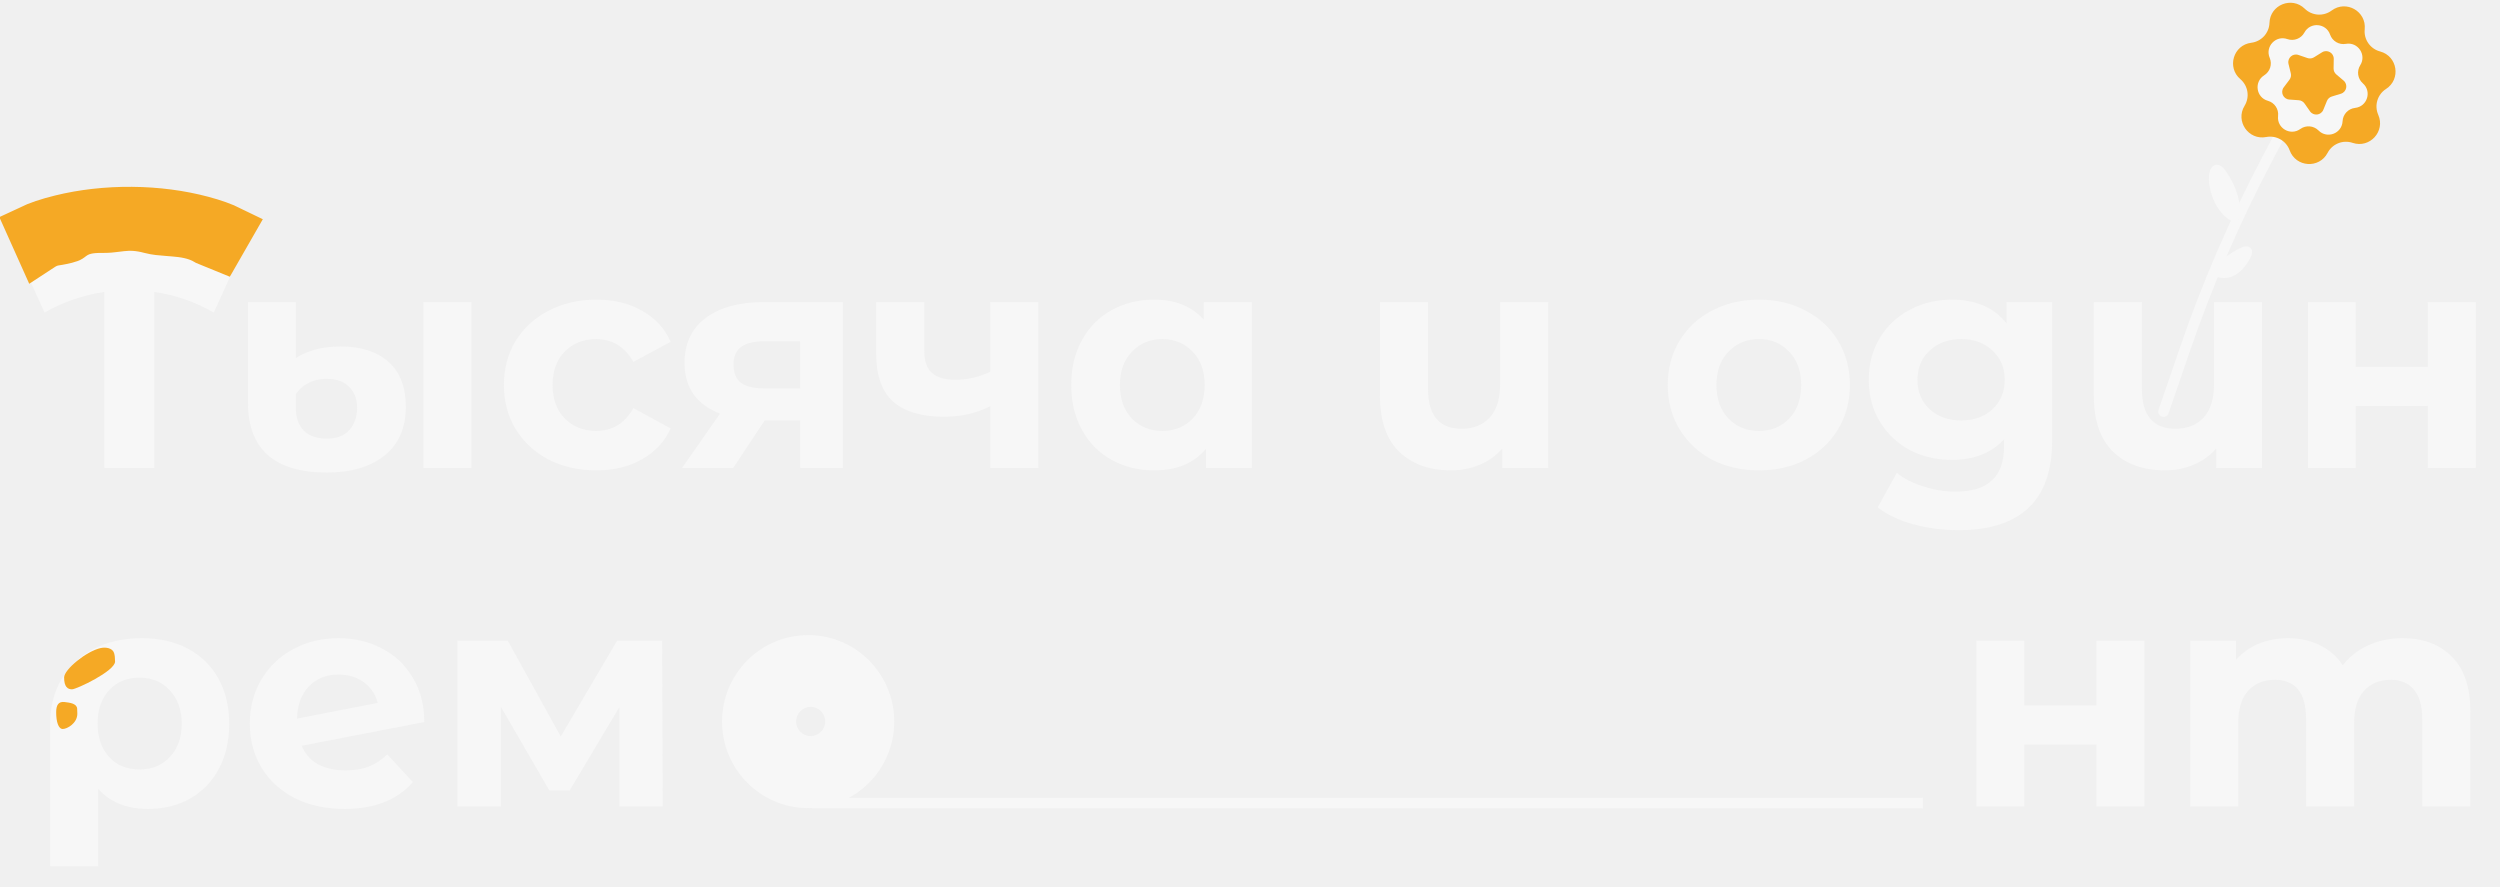
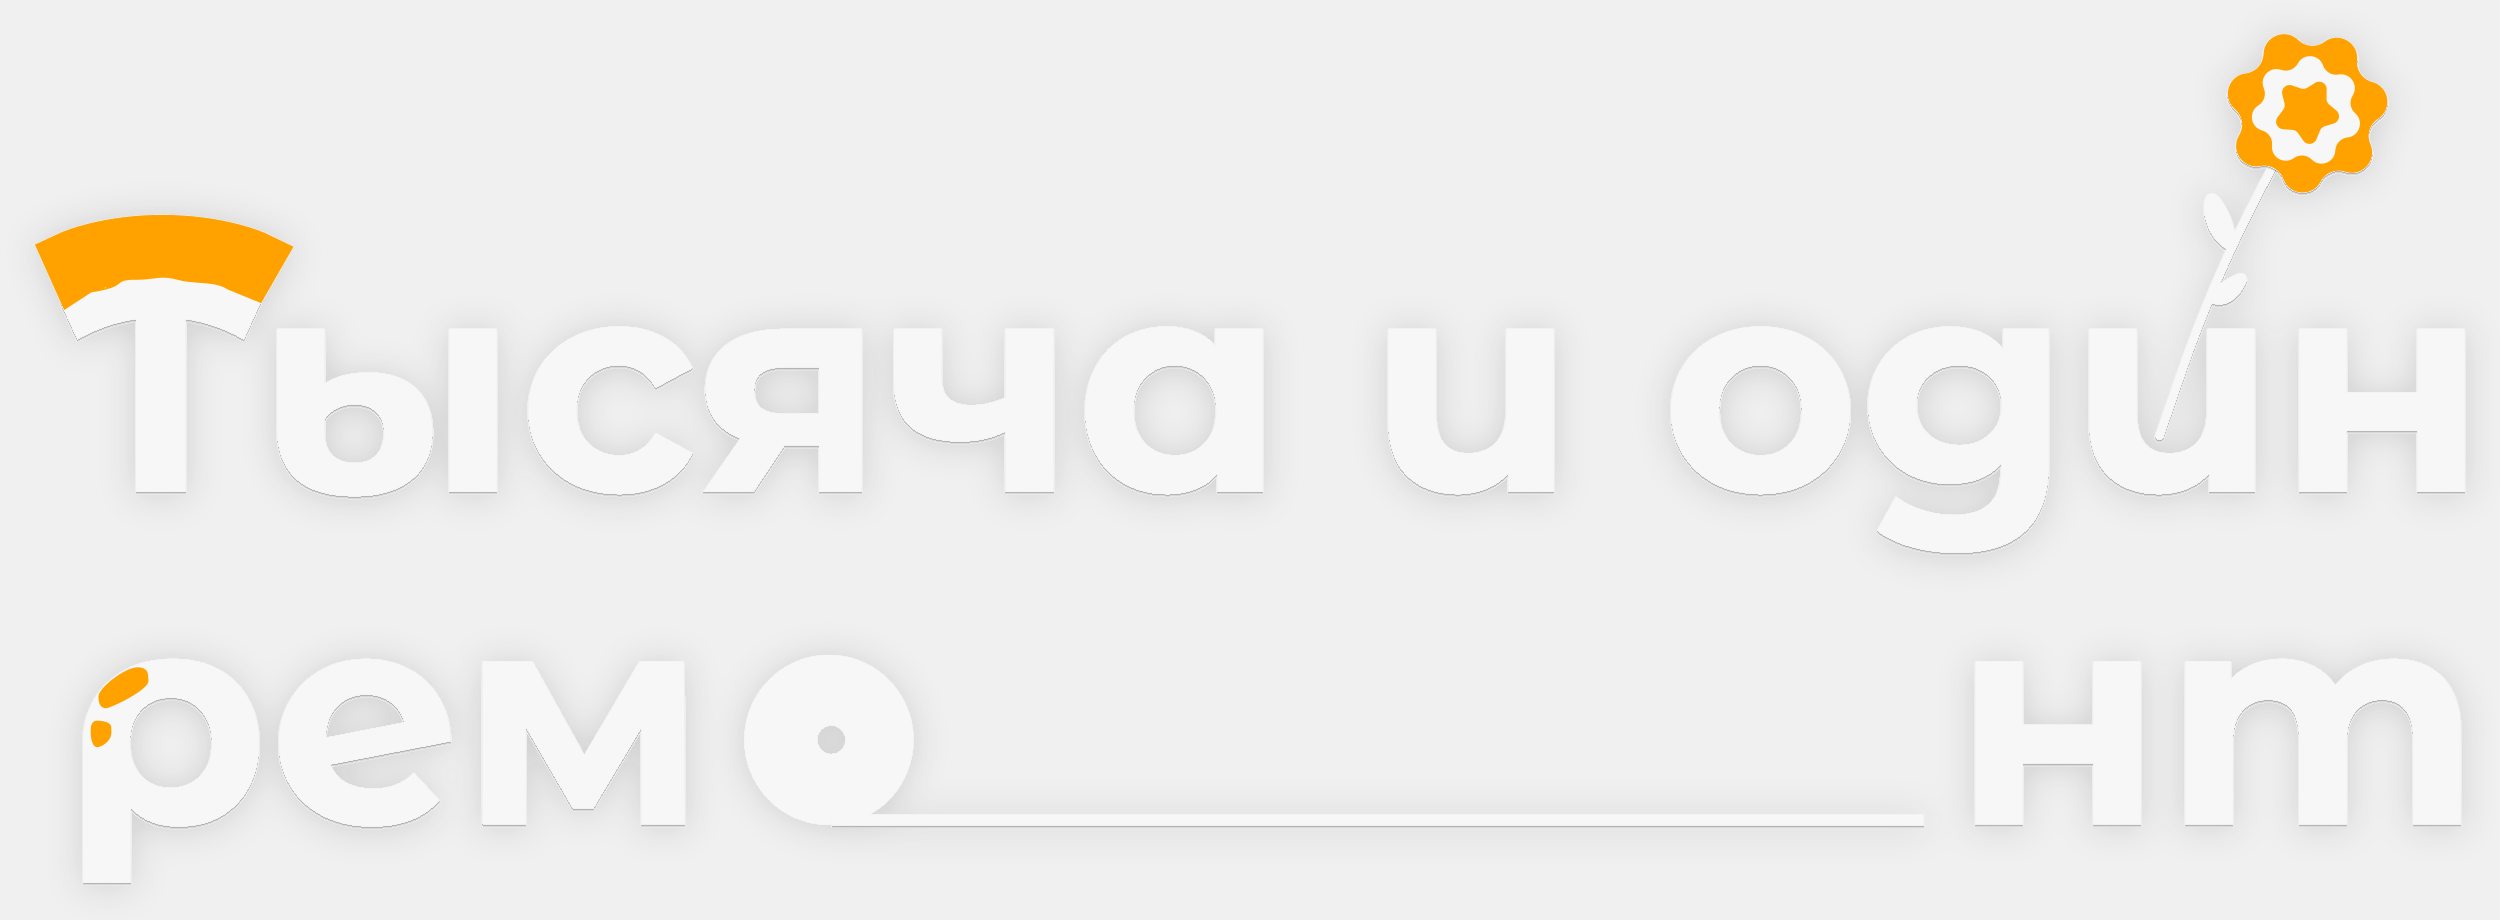
- <svg xmlns="http://www.w3.org/2000/svg" width="671" height="238" viewBox="0 0 671 238" fill="none">
-   <path fill-rule="evenodd" clip-rule="evenodd" d="M216.908 216.888C229.67 216.888 240.015 206.495 240.015 193.675C240.015 180.854 229.67 170.461 216.908 170.461C204.146 170.461 193.801 180.854 193.801 193.675C193.801 206.495 204.146 216.888 216.908 216.888ZM217.582 197.564C219.739 197.564 221.487 195.807 221.487 193.641C221.487 191.475 219.739 189.719 217.582 189.719C215.426 189.719 213.678 191.475 213.678 193.641C213.678 195.807 215.426 197.564 217.582 197.564Z" fill="#F7F7F7" />
-   <path d="M57.374 83.896C52.411 81.028 47.089 79.181 41.409 78.354V125.586H28.009V78.354C22.329 79.181 16.98 81.028 11.962 83.896L7.412 73.887C11.383 71.516 15.684 69.724 20.316 68.51C24.948 67.297 29.719 66.691 34.627 66.691C39.59 66.691 44.387 67.297 49.02 68.51C53.707 69.724 58.008 71.516 61.924 73.887L57.374 83.896ZM87.743 126.827C80.684 126.827 75.39 125.255 71.861 122.112C68.331 118.968 66.567 114.336 66.567 108.215V81.084H79.388V96.138C80.656 95.256 82.311 94.511 84.351 93.905C86.447 93.298 88.818 92.995 91.465 92.995C96.924 92.995 101.198 94.374 104.286 97.131C107.374 99.888 108.919 103.914 108.919 109.208C108.919 114.833 107.016 119.189 103.211 122.277C99.406 125.31 94.25 126.827 87.743 126.827ZM113.634 81.084H126.538V125.586H113.634V81.084ZM87.743 117.728C90.39 117.728 92.403 116.956 93.781 115.412C95.16 113.868 95.849 111.855 95.849 109.373C95.849 107.057 95.132 105.21 93.698 103.831C92.32 102.397 90.307 101.68 87.66 101.68C85.785 101.68 84.131 102.066 82.697 102.838C81.318 103.555 80.215 104.548 79.388 105.816V109.456C79.388 112.048 80.105 114.088 81.539 115.577C82.973 117.011 85.04 117.728 87.743 117.728ZM160.064 126.248C155.321 126.248 151.047 125.283 147.242 123.353C143.492 121.367 140.542 118.638 138.391 115.163C136.296 111.689 135.248 107.746 135.248 103.335C135.248 98.923 136.296 94.98 138.391 91.506C140.542 88.032 143.492 85.33 147.242 83.4C151.047 81.414 155.321 80.422 160.064 80.422C164.751 80.422 168.832 81.414 172.306 83.4C175.835 85.33 178.4 88.115 179.999 91.754L169.99 97.131C167.674 93.05 164.337 91.01 159.981 91.01C156.617 91.01 153.832 92.113 151.626 94.318C149.421 96.524 148.318 99.53 148.318 103.335C148.318 107.14 149.421 110.145 151.626 112.351C153.832 114.557 156.617 115.66 159.981 115.66C164.393 115.66 167.729 113.619 169.99 109.539L179.999 114.998C178.4 118.527 175.835 121.285 172.306 123.27C168.832 125.255 164.751 126.248 160.064 126.248ZM226.249 81.084V125.586H214.751V112.847H205.238L196.801 125.586H183.07L193.244 111.028C190.156 109.814 187.785 108.077 186.13 105.816C184.531 103.5 183.731 100.715 183.731 97.462C183.731 92.223 185.606 88.197 189.356 85.385C193.161 82.517 198.373 81.084 204.99 81.084H226.249ZM205.238 91.589C202.481 91.589 200.385 92.085 198.952 93.078C197.573 94.07 196.884 95.669 196.884 97.875C196.884 100.081 197.545 101.708 198.869 102.756C200.248 103.748 202.315 104.245 205.073 104.245H214.751V91.589H205.238ZM278.686 81.084V125.586H265.782V109.042C262.032 110.917 257.896 111.855 253.374 111.855C247.364 111.855 242.814 110.504 239.726 107.802C236.693 105.044 235.176 100.798 235.176 95.063V81.084H248.08V94.236C248.08 96.938 248.77 98.895 250.148 100.109C251.582 101.322 253.623 101.929 256.27 101.929C259.633 101.929 262.804 101.212 265.782 99.778V81.084H278.686ZM335.993 81.084V125.586H323.668V120.457C320.469 124.318 315.837 126.248 309.771 126.248C305.58 126.248 301.775 125.31 298.356 123.435C294.992 121.56 292.345 118.886 290.415 115.412C288.485 111.937 287.52 107.912 287.52 103.335C287.52 98.758 288.485 94.732 290.415 91.258C292.345 87.784 294.992 85.109 298.356 83.234C301.775 81.359 305.58 80.422 309.771 80.422C315.451 80.422 319.89 82.214 323.089 85.798V81.084H335.993ZM312.004 115.66C315.258 115.66 317.96 114.557 320.111 112.351C322.261 110.09 323.337 107.085 323.337 103.335C323.337 99.585 322.261 96.607 320.111 94.401C317.96 92.14 315.258 91.01 312.004 91.01C308.696 91.01 305.966 92.14 303.815 94.401C301.664 96.607 300.589 99.585 300.589 103.335C300.589 107.085 301.664 110.09 303.815 112.351C305.966 114.557 308.696 115.66 312.004 115.66ZM415.537 81.084V125.586H403.212V120.375C401.558 122.305 399.517 123.766 397.091 124.759C394.72 125.751 392.183 126.248 389.481 126.248C383.636 126.248 378.976 124.566 375.502 121.202C372.083 117.838 370.373 112.847 370.373 106.23V81.084H383.277V104.327C383.277 111.496 386.282 115.081 392.293 115.081C395.437 115.081 397.946 114.088 399.821 112.103C401.696 110.062 402.633 107.057 402.633 103.087V81.084H415.537ZM472.107 126.248C467.42 126.248 463.201 125.283 459.452 123.353C455.757 121.367 452.862 118.638 450.766 115.163C448.671 111.689 447.623 107.746 447.623 103.335C447.623 98.923 448.671 94.98 450.766 91.506C452.862 88.032 455.757 85.33 459.452 83.4C463.201 81.414 467.42 80.422 472.107 80.422C476.795 80.422 480.986 81.414 484.681 83.4C488.375 85.33 491.271 88.032 493.366 91.506C495.462 94.98 496.509 98.923 496.509 103.335C496.509 107.746 495.462 111.689 493.366 115.163C491.271 118.638 488.375 121.367 484.681 123.353C480.986 125.283 476.795 126.248 472.107 126.248ZM472.107 115.66C475.416 115.66 478.118 114.557 480.214 112.351C482.365 110.09 483.44 107.085 483.44 103.335C483.44 99.585 482.365 96.607 480.214 94.401C478.118 92.14 475.416 91.01 472.107 91.01C468.799 91.01 466.069 92.14 463.918 94.401C461.768 96.607 460.692 99.585 460.692 103.335C460.692 107.085 461.768 110.09 463.918 112.351C466.069 114.557 468.799 115.66 472.107 115.66ZM550.797 81.084V118.141C550.797 126.303 548.674 132.369 544.428 136.339C540.182 140.31 533.978 142.295 525.816 142.295C521.515 142.295 517.434 141.771 513.574 140.723C509.714 139.676 506.515 138.159 503.979 136.174L509.107 126.909C510.982 128.454 513.353 129.667 516.221 130.549C519.088 131.487 521.956 131.955 524.824 131.955C529.29 131.955 532.572 130.935 534.667 128.895C536.818 126.909 537.893 123.876 537.893 119.796V117.893C534.529 121.588 529.842 123.435 523.831 123.435C519.75 123.435 516 122.553 512.581 120.788C509.217 118.968 506.543 116.432 504.558 113.178C502.572 109.925 501.58 106.175 501.58 101.929C501.58 97.682 502.572 93.932 504.558 90.679C506.543 87.425 509.217 84.916 512.581 83.151C516 81.332 519.75 80.422 523.831 80.422C530.283 80.422 535.191 82.545 538.555 86.791V81.084H550.797ZM526.395 112.847C529.814 112.847 532.599 111.855 534.75 109.869C536.956 107.829 538.059 105.182 538.059 101.929C538.059 98.675 536.956 96.055 534.75 94.07C532.599 92.03 529.814 91.01 526.395 91.01C522.976 91.01 520.164 92.03 517.958 94.07C515.752 96.055 514.649 98.675 514.649 101.929C514.649 105.182 515.752 107.829 517.958 109.869C520.164 111.855 522.976 112.847 526.395 112.847ZM607.146 81.084V125.586H594.821V120.375C593.167 122.305 591.127 123.766 588.7 124.759C586.329 125.751 583.792 126.248 581.09 126.248C575.245 126.248 570.585 124.566 567.111 121.202C563.692 117.838 561.982 112.847 561.982 106.23V81.084H574.886V104.327C574.886 111.496 577.892 115.081 583.902 115.081C587.046 115.081 589.555 114.088 591.43 112.103C593.305 110.062 594.242 107.057 594.242 103.087V81.084H607.146ZM619.446 81.084H632.267V98.454H651.623V81.084H664.527V125.586H651.623V108.96H632.267V125.586H619.446V81.084Z" fill="#F7F7F7" />
-   <path d="M616.19 28.125L608.504 42.712C599.818 59.195 592.417 76.324 586.368 93.946L580.695 110.473" stroke="#F7F7F7" stroke-width="2.84" stroke-linecap="round" />
-   <rect x="217.938" y="214.125" width="298.156" height="2.84" fill="#F7F7F7" />
-   <path d="M596.422 46.376C599.61 50.825 600.473 55.339 600.058 57.857C599.988 58.285 599.514 58.475 599.149 58.239C592.441 53.89 592.978 41.57 596.422 46.376Z" fill="#F7F7F7" stroke="#F7F7F7" stroke-width="2.13" />
-   <path d="M602.625 69.466C599.854 74.048 596.705 73.959 594.939 73.101C594.527 72.902 594.524 72.359 594.886 72.08C599.126 68.813 605.68 64.414 602.625 69.466Z" fill="#F7F7F7" stroke="#F7F7F7" stroke-width="2.13" />
-   <path d="M625.818 2.824C629.705 -0.07 635.179 3.036 634.687 7.857V7.857C634.409 10.585 636.158 13.11 638.81 13.809V13.809C643.497 15.044 644.481 21.259 640.405 23.881V23.881C638.099 25.365 637.215 28.307 638.322 30.816V30.816C640.279 35.249 636.033 39.894 631.442 38.343V38.343C628.844 37.464 625.993 38.608 624.722 41.038V41.038C622.475 45.332 616.196 44.908 614.547 40.351V40.351C613.614 37.772 610.942 36.256 608.25 36.778V36.778C603.492 37.699 599.908 32.525 602.443 28.395V28.395C603.877 26.057 603.397 23.023 601.311 21.243V21.243C597.624 18.098 599.434 12.07 604.244 11.477V11.477C606.966 11.141 609.038 8.874 609.129 6.133V6.133C609.29 1.289 615.131 -1.054 618.594 2.337V2.337C620.554 4.255 623.618 4.462 625.818 2.824V2.824Z" fill="#F5A925" />
-   <path d="M629.632 11.771C632.866 11.192 635.247 14.733 633.49 17.509V17.509C632.495 19.081 632.792 21.142 634.19 22.369V22.369C636.659 24.536 635.375 28.605 632.109 28.962V28.962C630.26 29.164 628.834 30.682 628.746 32.539V32.539C628.591 35.822 624.609 37.355 622.293 35.023V35.023C620.983 33.704 618.907 33.535 617.4 34.625V34.625C614.737 36.55 611.056 34.393 611.435 31.129V31.129C611.649 29.281 610.487 27.553 608.696 27.054V27.054C605.53 26.173 604.922 21.95 607.71 20.211V20.211C609.287 19.227 609.914 17.24 609.187 15.529V15.529C607.903 12.505 610.825 9.395 613.923 10.491V10.491C615.676 11.111 617.62 10.363 618.505 8.727V8.727C620.068 5.837 624.321 6.184 625.396 9.289V9.289C626.005 11.046 627.801 12.099 629.632 11.771V11.771Z" fill="#F7F7F7" />
-   <path d="M623.252 14.03C624.629 13.176 626.406 14.184 626.378 15.805L626.335 18.375C626.324 18.991 626.591 19.578 627.061 19.974L629.025 21.633C630.264 22.679 629.854 24.68 628.304 25.155L625.846 25.908C625.258 26.088 624.782 26.523 624.55 27.093L623.579 29.474C622.967 30.975 620.937 31.203 620.006 29.876L618.53 27.771C618.177 27.267 617.617 26.949 617.003 26.904L614.439 26.717C612.822 26.599 611.978 24.738 612.952 23.444L614.499 21.389C614.868 20.898 614.998 20.266 614.851 19.669L614.237 17.172C613.85 15.598 615.358 14.22 616.89 14.747L619.322 15.582C619.904 15.782 620.544 15.71 621.067 15.386L623.252 14.03Z" fill="#F5A925" />
-   <path d="M38.025 171.289C42.768 171.289 46.904 172.226 50.433 174.101C53.962 175.976 56.692 178.651 58.622 182.125C60.552 185.599 61.517 189.652 61.517 194.285C61.517 198.807 60.607 202.805 58.787 206.279C56.968 209.698 54.403 212.372 51.095 214.302C47.786 216.177 43.981 217.115 39.679 217.115C33.999 217.115 29.56 215.323 26.362 211.738V232.5H13.458V194.367C13.458 189.79 14.478 185.765 16.518 182.29C18.559 178.816 21.426 176.114 25.121 174.184C28.816 172.254 33.117 171.289 38.025 171.289ZM37.446 206.527C40.81 206.527 43.54 205.396 45.635 203.135C47.731 200.875 48.778 197.924 48.778 194.285C48.778 190.59 47.731 187.612 45.635 185.351C43.54 183.035 40.81 181.877 37.446 181.877C34.082 181.877 31.352 183.007 29.257 185.268C27.216 187.529 26.196 190.507 26.196 194.202C26.196 197.897 27.216 200.875 29.257 203.135C31.297 205.396 34.027 206.527 37.446 206.527ZM92.778 206.775C95.094 206.775 97.135 206.444 98.899 205.782C100.719 205.066 102.401 203.963 103.945 202.474L110.811 209.918C106.62 214.716 100.498 217.115 92.447 217.115C87.429 217.115 82.99 216.15 79.13 214.22C75.269 212.234 72.291 209.505 70.196 206.031C68.1 202.556 67.053 198.614 67.053 194.202C67.053 189.845 68.073 185.93 70.113 182.456C72.209 178.927 75.049 176.197 78.633 174.267C82.273 172.282 86.354 171.289 90.876 171.289C95.122 171.289 98.982 172.199 102.456 174.019C105.93 175.783 108.688 178.375 110.728 181.794C112.824 185.158 113.871 189.156 113.871 193.788L80.949 200.158C81.887 202.363 83.348 204.018 85.334 205.121C87.374 206.224 89.855 206.775 92.778 206.775ZM90.876 181.05C87.622 181.05 84.975 182.097 82.935 184.193C80.894 186.289 79.819 189.184 79.709 192.878L101.381 188.66C100.774 186.344 99.533 184.496 97.659 183.118C95.784 181.739 93.523 181.05 90.876 181.05ZM166.22 216.453V189.818L152.903 212.152H147.443L134.457 189.735V216.453H122.793V171.951H136.276L150.504 197.676L165.641 171.951H177.718L177.884 216.453H166.22Z" fill="#F7F7F7" />
-   <path d="M530.49 171.951H543.311V189.322H562.667V171.951H575.571V216.453H562.667V199.827H543.311V216.453H530.49V171.951ZM644.834 171.289C650.404 171.289 654.816 172.943 658.069 176.252C661.378 179.506 663.032 184.414 663.032 190.976V216.453H650.128V192.961C650.128 189.432 649.384 186.812 647.895 185.103C646.461 183.338 644.393 182.456 641.691 182.456C638.658 182.456 636.259 183.449 634.494 185.434C632.73 187.364 631.847 190.259 631.847 194.119V216.453H618.943V192.961C618.943 185.958 616.131 182.456 610.506 182.456C607.528 182.456 605.157 183.449 603.392 185.434C601.628 187.364 600.745 190.259 600.745 194.119V216.453H587.841V171.951H600.166V177.079C601.821 175.204 603.834 173.77 606.205 172.778C608.631 171.785 611.278 171.289 614.146 171.289C617.289 171.289 620.129 171.923 622.666 173.191C625.202 174.405 627.243 176.197 628.787 178.568C630.607 176.252 632.895 174.46 635.652 173.191C638.465 171.923 641.525 171.289 644.834 171.289Z" fill="#F7F7F7" />
-   <path d="M10.454 67.236L7.746 61.193C10.101 60.077 12.703 59.197 16.265 58.322C22.188 56.864 28.73 56.122 35.376 56.178C42.023 56.234 48.508 57.086 54.324 58.638C57.56 59.501 59.961 60.365 62.105 61.418L59.079 66.693L55.324 65.158C52.34 63.354 48.958 63.014 46.782 62.825C46.147 62.77 45.565 62.725 45.025 62.683C43.13 62.536 41.746 62.43 40.352 62.058C37.097 61.189 34.853 61.174 32.636 61.415C32.105 61.472 31.645 61.532 31.213 61.588C30.032 61.742 29.056 61.868 27.382 61.854C25.817 61.841 24.366 61.923 23.037 62.243C21.457 62.624 20.368 63.263 19.537 63.875C18.944 64.312 18.975 64.307 18.976 64.306C18.976 64.306 18.974 64.306 18.949 64.32C18.946 64.322 18.93 64.33 18.898 64.345C18.865 64.36 18.81 64.384 18.728 64.415C18.561 64.477 18.282 64.568 17.846 64.675C16.736 64.948 16.087 65.07 15.696 65.135C15.538 65.161 15.427 65.177 15.291 65.198C15.236 65.206 15.176 65.215 15.108 65.226L15.103 65.226C14.92 65.254 14.547 65.311 14.136 65.412C13.037 65.681 12.23 66.117 11.607 66.496C11.304 66.68 10.902 66.943 10.454 67.236Z" fill="white" stroke="#F5A925" stroke-width="12.068" />
-   <path d="M30.883 177.558C30.883 180.106 20.514 185.012 19.337 185.012C18.161 185.012 17.208 184.366 17.208 181.817C17.208 179.708 23.169 174.77 27.036 173.934C28.395 173.64 30.179 173.926 30.611 175.248C30.792 175.804 30.883 176.563 30.883 177.558Z" fill="#F5A925" />
-   <path d="M20.757 191.562C20.757 194.11 18.029 195.66 16.853 195.66C15.677 195.66 15.078 193.727 15.078 191.178C15.078 189.265 15.678 188.223 17.33 188.425C18.71 188.593 20.572 188.793 20.71 190.177C20.744 190.522 20.757 190.973 20.757 191.562Z" fill="#F5A925" />
+ <svg xmlns="http://www.w3.org/2000/svg" width="7074" height="2602" viewBox="0 0 7074 2602" fill="none">
+   <g filter="url(#filter0_d_802_1269)">
+     <path fill-rule="evenodd" clip-rule="evenodd" d="M2345.49 2333.85C2477.57 2333.85 2584.65 2226.28 2584.65 2093.59C2584.65 1960.9 2477.57 1853.33 2345.49 1853.33C2213.4 1853.33 2106.33 1960.9 2106.33 2093.59C2106.33 2226.28 2213.4 2333.85 2345.49 2333.85ZM2352.49 2133.84C2374.81 2133.84 2392.9 2115.67 2392.9 2093.25C2392.9 2070.82 2374.81 2052.65 2352.49 2052.65C2330.17 2052.65 2312.08 2070.82 2312.08 2093.25C2312.08 2115.67 2330.17 2133.84 2352.49 2133.84Z" fill="#F7F7F7" />
+     <g filter="url(#filter1_d_802_1269)">
+       <path d="M689.389 959.723C638.02 930.043 582.941 910.923 524.153 902.361V1391.22H385.458V902.361C326.67 910.923 271.306 930.043 219.366 959.723L172.279 856.13C213.373 831.587 257.893 813.037 305.837 800.48C353.781 787.924 403.152 781.645 453.949 781.645C505.318 781.645 554.974 787.924 602.918 800.48C651.433 813.037 695.952 831.587 736.476 856.13L689.389 959.723ZM1003.71 1404.06C930.649 1404.06 875.856 1387.79 839.327 1355.26C802.798 1322.73 784.534 1274.78 784.534 1211.43V930.614H917.236V1086.43C930.364 1077.3 947.486 1069.59 968.605 1063.32C990.294 1057.04 1014.84 1053.9 1042.23 1053.9C1098.74 1053.9 1142.97 1068.17 1174.93 1096.71C1206.9 1125.24 1222.88 1166.91 1222.88 1221.7C1222.88 1279.92 1203.19 1325.01 1163.81 1356.97C1124.42 1388.36 1071.06 1404.06 1003.71 1404.06ZM1271.68 930.614H1405.24V1391.22H1271.68V930.614ZM1003.71 1309.89C1031.1 1309.89 1051.94 1301.89 1066.2 1285.91C1080.47 1269.93 1087.61 1249.1 1087.61 1223.41C1087.61 1199.44 1080.19 1180.32 1065.35 1166.05C1051.08 1151.21 1030.25 1143.79 1002.85 1143.79C983.444 1143.79 966.322 1147.79 951.482 1155.78C937.213 1163.2 925.798 1173.47 917.236 1186.6V1224.27C917.236 1251.1 924.656 1272.21 939.496 1287.63C954.336 1302.47 975.739 1309.89 1003.71 1309.89ZM1752.24 1398.07C1703.15 1398.07 1658.92 1388.08 1619.53 1368.1C1580.72 1347.56 1550.19 1319.3 1527.93 1283.34C1506.24 1247.39 1495.39 1206.58 1495.39 1160.92C1495.39 1115.26 1506.24 1074.45 1527.93 1038.49C1550.19 1002.53 1580.72 974.563 1619.53 954.586C1658.92 934.039 1703.15 923.765 1752.24 923.765C1800.75 923.765 1842.99 934.039 1878.94 954.586C1915.47 974.563 1942.01 1003.39 1958.57 1041.06L1854.97 1096.71C1831 1054.47 1796.47 1033.35 1751.38 1033.35C1716.56 1033.35 1687.74 1044.77 1664.91 1067.6C1642.08 1090.43 1630.66 1121.53 1630.66 1160.92C1630.66 1200.3 1642.08 1231.41 1664.91 1254.24C1687.74 1277.07 1716.56 1288.48 1751.38 1288.48C1797.04 1288.48 1831.57 1267.36 1854.97 1225.13L1958.57 1281.63C1942.01 1318.16 1915.47 1346.7 1878.94 1367.25C1842.99 1387.79 1800.75 1398.07 1752.24 1398.07ZM2437.26 930.614V1391.22H2318.25V1259.37H2219.8L2132.47 1391.22H1990.35L2095.66 1240.54C2063.69 1227.98 2039.15 1210 2022.03 1186.6C2005.48 1162.63 1997.2 1133.81 1997.2 1100.13C1997.2 1045.91 2016.61 1004.24 2055.42 975.134C2094.8 945.454 2148.74 930.614 2217.23 930.614H2437.26ZM2219.8 1039.34C2191.26 1039.34 2169.57 1044.48 2154.73 1054.75C2140.46 1065.03 2133.33 1081.58 2133.33 1104.41C2133.33 1127.24 2140.18 1144.08 2153.87 1154.92C2168.14 1165.2 2189.55 1170.33 2218.08 1170.33H2318.25V1039.34H2219.8ZM2979.99 930.614V1391.22H2846.43V1219.99C2807.62 1239.4 2764.81 1249.1 2718.01 1249.1C2655.8 1249.1 2608.71 1235.12 2576.75 1207.15C2545.36 1178.61 2529.66 1134.66 2529.66 1075.3V930.614H2663.22V1066.74C2663.22 1094.71 2670.35 1114.97 2684.62 1127.53C2699.46 1140.08 2720.58 1146.36 2747.98 1146.36C2782.79 1146.36 2815.61 1138.94 2846.43 1124.1V930.614H2979.99ZM3573.12 930.614V1391.22H3445.55V1338.14C3412.45 1378.09 3364.5 1398.07 3301.72 1398.07C3258.34 1398.07 3218.96 1388.36 3183.57 1368.96C3148.76 1349.55 3121.36 1321.87 3101.38 1285.91C3081.41 1249.96 3071.42 1208.29 3071.42 1160.92C3071.42 1113.54 3081.41 1071.88 3101.38 1035.92C3121.36 999.962 3148.76 972.28 3183.57 952.874C3218.96 933.468 3258.34 923.765 3301.72 923.765C3360.51 923.765 3406.45 942.315 3439.56 979.414V930.614H3573.12ZM3324.84 1288.48C3358.51 1288.48 3386.48 1277.07 3408.74 1254.24C3431 1230.83 3442.13 1199.73 3442.13 1160.92C3442.13 1122.1 3431 1091.28 3408.74 1068.45C3386.48 1045.05 3358.51 1033.35 3324.84 1033.35C3290.59 1033.35 3262.34 1045.05 3240.08 1068.45C3217.82 1091.28 3206.69 1122.1 3206.69 1160.92C3206.69 1199.73 3217.82 1230.83 3240.08 1254.24C3262.34 1277.07 3290.59 1288.48 3324.84 1288.48ZM4396.41 930.614V1391.22H4268.85V1337.28C4251.72 1357.26 4230.6 1372.38 4205.49 1382.66C4180.95 1392.93 4154.69 1398.07 4126.73 1398.07C4066.23 1398.07 4018 1380.66 3982.04 1345.84C3946.65 1311.03 3928.96 1259.37 3928.96 1190.88V930.614H4062.52V1171.19C4062.52 1245.39 4093.62 1282.49 4155.84 1282.49C4188.37 1282.49 4214.34 1272.21 4233.74 1251.67C4253.15 1230.55 4262.85 1199.44 4262.85 1158.35V930.614H4396.41ZM4981.92 1398.07C4933.4 1398.07 4889.74 1388.08 4850.93 1368.1C4812.69 1347.56 4782.72 1319.3 4761.03 1283.34C4739.35 1247.39 4728.5 1206.58 4728.5 1160.92C4728.5 1115.26 4739.35 1074.45 4761.03 1038.49C4782.72 1002.53 4812.69 974.563 4850.93 954.586C4889.74 934.039 4933.4 923.765 4981.92 923.765C5030.43 923.765 5073.81 934.039 5112.05 954.586C5150.29 974.563 5180.26 1002.53 5201.95 1038.49C5223.64 1074.45 5234.48 1115.26 5234.48 1160.92C5234.48 1206.58 5223.64 1247.39 5201.95 1283.34C5180.26 1319.3 5150.29 1347.56 5112.05 1368.1C5073.81 1388.08 5030.43 1398.07 4981.92 1398.07ZM4981.92 1288.48C5016.16 1288.48 5044.13 1277.07 5065.82 1254.24C5088.08 1230.83 5099.21 1199.73 5099.21 1160.92C5099.21 1122.1 5088.08 1091.28 5065.82 1068.45C5044.13 1045.05 5016.16 1033.35 4981.92 1033.35C4947.67 1033.35 4919.42 1045.05 4897.16 1068.45C4874.9 1091.28 4863.77 1122.1 4863.77 1160.92C4863.77 1199.73 4874.9 1230.83 4897.16 1254.24C4919.42 1277.07 4947.67 1288.48 4981.92 1288.48ZM5796.36 930.614V1314.17C5796.36 1398.64 5774.39 1461.42 5730.44 1502.52C5686.49 1543.61 5622.28 1564.16 5537.81 1564.16C5493.29 1564.16 5451.05 1558.74 5411.1 1547.89C5371.15 1537.05 5338.04 1521.35 5311.79 1500.8L5364.87 1404.92C5384.27 1420.9 5408.82 1433.46 5438.5 1442.59C5468.18 1452.29 5497.86 1457.14 5527.54 1457.14C5573.77 1457.14 5607.73 1446.58 5629.42 1425.46C5651.68 1404.92 5662.81 1373.53 5662.81 1331.29V1311.6C5627.99 1349.84 5579.48 1368.96 5517.26 1368.96C5475.03 1368.96 5436.21 1359.83 5400.83 1341.56C5366.01 1322.73 5338.33 1296.47 5317.78 1262.8C5297.23 1229.12 5286.96 1190.31 5286.96 1146.36C5286.96 1102.41 5297.23 1063.6 5317.78 1029.93C5338.33 996.252 5366.01 970.282 5400.83 952.018C5436.21 933.183 5475.03 923.765 5517.26 923.765C5584.04 923.765 5634.84 945.739 5669.66 989.688V930.614H5796.36ZM5543.8 1259.37C5579.19 1259.37 5608.01 1249.1 5630.27 1228.55C5653.1 1207.43 5664.52 1180.04 5664.52 1146.36C5664.52 1112.69 5653.1 1085.58 5630.27 1065.03C5608.01 1043.91 5579.19 1033.35 5543.8 1033.35C5508.42 1033.35 5479.31 1043.91 5456.48 1065.03C5433.65 1085.58 5422.23 1112.69 5422.23 1146.36C5422.23 1180.04 5433.65 1207.43 5456.48 1228.55C5479.31 1249.1 5508.42 1259.37 5543.8 1259.37ZM6379.58 930.614V1391.22H6252.02V1337.28C6234.9 1357.26 6213.78 1372.38 6188.67 1382.66C6164.12 1392.93 6137.87 1398.07 6109.9 1398.07C6049.4 1398.07 6001.17 1380.66 5965.21 1345.84C5929.82 1311.03 5912.13 1259.37 5912.13 1190.88V930.614H6045.69V1171.19C6045.69 1245.39 6076.8 1282.49 6139.01 1282.49C6171.54 1282.49 6197.51 1272.21 6216.92 1251.67C6236.32 1230.55 6246.03 1199.44 6246.03 1158.35V930.614H6379.58ZM6506.88 930.614H6639.58V1110.4H6839.92V930.614H6973.48V1391.22H6839.92V1219.13H6639.58V1391.22H6506.88V930.614Z" fill="#F7F7F7" />
+     </g>
+     <g filter="url(#filter2_d_802_1269)">
+       <rect x="2356.14" y="2305.26" width="3085.95" height="29.39" fill="#F7F7F7" />
+     </g>
+     <g filter="url(#filter3_d_802_1269)">
+       <path d="M6273.49 569.037C6306.49 615.086 6315.42 661.806 6311.13 687.867C6310.4 692.301 6305.49 694.269 6301.72 691.824C6232.29 646.812 6237.85 519.295 6273.49 569.037Z" fill="#F7F7F7" />
+       <path d="M6337.69 808.026C6309.02 855.445 6276.43 854.523 6258.14 845.651C6253.88 843.584 6253.85 837.967 6257.6 835.078C6301.48 801.266 6369.31 755.738 6337.69 808.026Z" fill="#F7F7F7" />
+       <path d="M6478.05 380.141L6398.5 531.115C6308.6 701.718 6232 879.006 6169.4 1061.4L6110.68 1232.45M6273.49 569.037C6306.49 615.086 6315.42 661.806 6311.13 687.867C6310.4 692.301 6305.49 694.269 6301.72 691.824C6232.29 646.812 6237.85 519.295 6273.49 569.037ZM6337.69 808.026C6309.02 855.445 6276.43 854.523 6258.14 845.651C6253.88 843.584 6253.85 837.967 6257.6 835.078C6301.48 801.266 6369.31 755.738 6337.69 808.026Z" stroke="#F7F7F7" stroke-width="22.043" stroke-linecap="round" />
+     </g>
+     <g filter="url(#filter4_d_802_1269)">
+       <path d="M6577.75 118.276C6617.98 88.321 6674.63 120.469 6669.54 170.37V170.37C6666.67 198.609 6684.77 224.742 6712.22 231.972V231.972C6760.72 244.75 6770.91 309.085 6728.72 336.221V336.221C6704.85 351.578 6695.71 382.025 6707.17 407.994V407.994C6727.42 453.883 6683.47 501.958 6635.95 485.897V485.897C6609.06 476.807 6579.56 488.641 6566.4 513.792V513.792C6543.15 558.237 6478.16 553.852 6461.09 506.687V506.687C6451.43 479.996 6423.78 464.305 6395.91 469.7V469.7C6346.67 479.233 6309.58 425.689 6335.81 382.937V382.937C6350.66 358.743 6345.69 327.344 6324.09 308.919V308.919C6285.94 276.361 6304.67 213.978 6354.45 207.832V207.832C6382.62 204.354 6404.07 180.89 6405.02 152.521V152.521C6406.68 102.389 6467.13 78.143 6502.98 113.231V113.231C6523.26 133.088 6554.98 135.228 6577.75 118.276V118.276Z" fill="#FFA200" />
+     </g>
+     <path d="M6617.22 210.878C6650.7 204.88 6675.34 241.532 6657.15 270.269V270.269C6646.85 286.531 6649.93 307.866 6664.39 320.561V320.561C6689.95 342.995 6676.66 385.112 6642.85 388.808V388.808C6623.72 390.9 6608.96 406.605 6608.05 425.83V425.83C6606.45 459.802 6565.23 475.669 6541.26 451.542V451.542C6527.7 437.888 6506.22 436.137 6490.62 447.415V447.415C6463.06 467.343 6424.96 445.012 6428.88 411.229V411.229C6431.09 392.111 6419.07 374.223 6400.53 369.061V369.061C6367.76 359.94 6361.47 316.226 6390.32 298.227V298.227C6406.65 288.041 6413.14 267.486 6405.62 249.771V249.771C6392.32 218.468 6422.57 186.29 6454.63 197.628V197.628C6472.78 204.045 6492.89 196.301 6502.05 179.373V179.373C6518.23 149.46 6562.25 153.048 6573.38 185.186V185.186C6579.68 203.373 6598.27 214.272 6617.22 210.878V210.878Z" fill="#F7F7F7" />
+     <path d="M6551.23 234.262C6565.48 225.419 6583.87 235.855 6583.59 252.626L6583.14 279.236C6583.03 285.6 6585.79 291.676 6590.65 295.783L6610.98 312.954C6623.8 323.777 6619.56 344.492 6603.52 349.405L6578.07 357.2C6571.99 359.065 6567.06 363.567 6564.66 369.461L6554.61 394.105C6548.28 409.637 6527.27 412.004 6517.64 398.269L6502.36 376.477C6498.71 371.265 6492.9 367.971 6486.55 367.507L6460.01 365.567C6443.28 364.344 6434.54 345.091 6444.63 331.689L6460.63 310.426C6464.46 305.34 6465.8 298.803 6464.28 292.622L6457.92 266.779C6453.91 250.491 6469.52 236.225 6485.38 241.678L6510.55 250.328C6516.57 252.397 6523.2 251.65 6528.61 248.294L6551.23 234.262Z" fill="#FFA200" />
+     <g filter="url(#filter5_d_802_1269)">
+       <path d="M489.265 1864.25C538.351 1864.25 581.158 1873.95 617.687 1893.36C654.216 1912.76 682.468 1940.45 702.445 1976.4C722.422 2012.36 732.41 2054.31 732.41 2102.26C732.41 2149.06 722.992 2190.44 704.157 2226.4C685.322 2261.78 658.782 2289.47 624.536 2309.44C590.29 2328.85 550.908 2338.55 506.388 2338.55C447.6 2338.55 401.654 2320 368.549 2282.9V2497.79H234.991V2103.11C234.991 2055.74 245.55 2014.07 266.668 1978.12C287.787 1942.16 317.466 1914.19 355.707 1894.21C393.948 1874.24 438.468 1864.25 489.265 1864.25ZM483.272 2228.97C518.089 2228.97 546.342 2217.27 568.031 2193.86C589.72 2170.46 600.564 2139.93 600.564 2102.26C600.564 2064.02 589.72 2033.19 568.031 2009.79C546.342 1985.82 518.089 1973.84 483.272 1973.84C448.456 1973.84 420.203 1985.54 398.514 2008.94C377.396 2032.34 366.837 2063.16 366.837 2101.4C366.837 2139.64 377.396 2170.46 398.514 2193.86C419.633 2217.27 447.885 2228.97 483.272 2228.97ZM1055.96 2231.53C1079.94 2231.53 1101.05 2228.11 1119.32 2221.26C1138.15 2213.84 1155.56 2202.43 1171.54 2187.02L1242.6 2264.07C1199.23 2313.72 1135.87 2338.55 1052.54 2338.55C1000.6 2338.55 954.655 2328.56 914.701 2308.59C874.748 2288.04 843.927 2259.79 822.238 2223.83C800.549 2187.87 789.705 2147.06 789.705 2101.4C789.705 2056.31 800.264 2015.79 821.382 1979.83C843.071 1943.3 872.465 1915.05 909.564 1895.07C947.235 1874.52 989.471 1864.25 1036.27 1864.25C1080.22 1864.25 1120.18 1873.67 1156.13 1892.5C1192.09 1910.77 1220.63 1937.59 1241.75 1972.98C1263.44 2007.8 1274.28 2049.18 1274.28 2097.12L933.536 2163.04C943.239 2185.87 958.365 2203 978.912 2214.41C1000.03 2225.83 1025.71 2231.53 1055.96 2231.53ZM1036.27 1965.27C1002.6 1965.27 975.202 1976.12 954.084 1997.81C932.966 2019.5 921.836 2049.46 920.694 2087.7L1145 2044.04C1138.73 2020.07 1125.88 2000.95 1106.48 1986.68C1087.07 1972.41 1063.67 1965.27 1036.27 1965.27ZM1816.1 2331.7V2056.03L1678.26 2287.18H1621.75L1487.34 2055.17V2331.7H1366.62V1871.1H1506.18L1653.43 2137.36L1810.11 1871.1H1935.1L1936.81 2331.7H1816.1Z" fill="#F7F7F7" />
+     </g>
+     <g filter="url(#filter6_d_802_1269)">
+       <path d="M5590.38 1871.1H5723.08V2050.89H5923.42V1871.1H6056.98V2331.7H5923.42V2159.62H5723.08V2331.7H5590.38V1871.1ZM6773.86 1864.25C6831.5 1864.25 6877.16 1881.37 6910.84 1915.62C6945.08 1949.29 6962.21 2000.09 6962.21 2068.01V2331.7H6828.65V2088.56C6828.65 2052.03 6820.94 2024.92 6805.53 2007.23C6790.69 1988.96 6769.29 1979.83 6741.32 1979.83C6709.93 1979.83 6685.1 1990.1 6666.84 2010.65C6648.57 2030.63 6639.44 2060.59 6639.44 2100.54V2331.7H6505.88V2088.56C6505.88 2016.07 6476.77 1979.83 6418.56 1979.83C6387.74 1979.83 6363.19 1990.1 6344.93 2010.65C6326.66 2030.63 6317.53 2060.59 6317.53 2100.54V2331.7H6183.97V1871.1H6311.54V1924.18C6328.66 1904.77 6349.5 1889.93 6374.04 1879.66C6399.15 1869.39 6426.55 1864.25 6456.23 1864.25C6488.76 1864.25 6518.16 1870.81 6544.41 1883.94C6570.67 1896.5 6591.78 1915.05 6607.76 1939.59C6626.6 1915.62 6650.29 1897.07 6678.82 1883.94C6707.93 1870.81 6739.61 1864.25 6773.86 1864.25Z" fill="#F7F7F7" />
+     </g>
+     <path d="M208.664 784.95L180.646 722.397C205.021 710.852 231.948 701.748 268.81 692.68C330.118 677.6 397.829 669.913 466.616 670.492C535.408 671.071 602.532 679.893 662.726 695.952C696.217 704.887 721.069 713.831 743.264 724.726L711.944 779.324L673.08 763.434C642.196 744.767 607.183 741.247 584.664 739.29C578.091 738.719 572.072 738.254 566.483 737.822C546.865 736.307 532.545 735.2 518.12 731.352C484.423 722.362 461.198 722.204 438.249 724.696C432.753 725.292 428 725.91 423.531 726.49C411.3 728.078 401.204 729.389 383.872 729.244C367.682 729.107 352.663 729.955 338.908 733.271C322.55 737.215 311.282 743.821 302.678 750.158C296.914 754.403 296.848 754.618 296.868 754.624C296.855 754.628 296.796 754.652 296.588 754.767C296.56 754.783 296.401 754.87 296.067 755.023C295.726 755.18 295.155 755.426 294.301 755.745C292.572 756.391 289.684 757.337 285.176 758.446C273.692 761.27 266.969 762.523 262.925 763.196C261.288 763.468 260.135 763.641 258.738 763.851C258.162 763.937 257.545 764.03 256.835 764.138L256.788 764.146C254.892 764.435 251.032 765.024 246.781 766.066C235.406 768.852 227.049 773.366 220.601 777.29C217.467 779.197 213.303 781.913 208.664 784.95Z" fill="white" stroke="#FFA200" stroke-width="124.907" />
+     <path d="M420.071 1926.79C420.071 1953.17 312.746 2003.94 300.573 2003.94C288.399 2003.94 278.53 1997.25 278.53 1970.87C278.53 1949.05 340.235 1897.94 380.257 1889.28C394.324 1886.24 412.788 1889.2 417.251 1902.88C419.127 1908.63 420.071 1916.49 420.071 1926.79Z" fill="#FFA200" />
+     <path d="M315.268 2071.73C315.268 2098.11 287.031 2114.15 274.857 2114.15C262.683 2114.15 256.488 2094.14 256.488 2067.76C256.488 2047.95 262.703 2037.18 279.798 2039.26C294.084 2041 313.347 2043.08 314.777 2057.4C315.134 2060.97 315.268 2065.64 315.268 2071.73Z" fill="#FFA200" />
+   </g>
+   <defs>
+     <filter id="filter0_d_802_1269" x="0.469" y="0.672" width="7143.38" height="2647.32" filterUnits="userSpaceOnUse" color-interpolation-filters="sRGB">
+       <feFlood flood-opacity="0" result="BackgroundImageFix" />
+       <feColorMatrix in="SourceAlpha" type="matrix" values="0 0 0 0 0 0 0 0 0 0 0 0 0 0 0 0 0 0 127 0" result="hardAlpha" />
+       <feOffset dy="4" />
+       <feGaussianBlur stdDeviation="50" />
+       <feComposite in2="hardAlpha" operator="out" />
+       <feColorMatrix type="matrix" values="0 0 0 0 0.1 0 0 0 0 0.1 0 0 0 0 0.1 0 0 0 0.15 0" />
+       <feBlend mode="normal" in2="BackgroundImageFix" result="effect1_dropShadow_802_1269" />
+       <feBlend mode="normal" in="SourceGraphic" in2="effect1_dropShadow_802_1269" result="shape" />
+     </filter>
+     <filter id="filter1_d_802_1269" x="168.277" y="781.648" width="6809.2" height="790.508" filterUnits="userSpaceOnUse" color-interpolation-filters="sRGB">
+       <feFlood flood-opacity="0" result="BackgroundImageFix" />
+       <feColorMatrix in="SourceAlpha" type="matrix" values="0 0 0 0 0 0 0 0 0 0 0 0 0 0 0 0 0 0 127 0" result="hardAlpha" />
+       <feOffset dy="4" />
+       <feGaussianBlur stdDeviation="2" />
+       <feComposite in2="hardAlpha" operator="out" />
+       <feColorMatrix type="matrix" values="0 0 0 0 0 0 0 0 0 0 0 0 0 0 0 0 0 0 0.25 0" />
+       <feBlend mode="normal" in2="BackgroundImageFix" result="effect1_dropShadow_802_1269" />
+       <feBlend mode="normal" in="SourceGraphic" in2="effect1_dropShadow_802_1269" result="shape" />
+     </filter>
+     <filter id="filter2_d_802_1269" x="2352.14" y="2305.26" width="3093.95" height="37.391" filterUnits="userSpaceOnUse" color-interpolation-filters="sRGB">
+       <feFlood flood-opacity="0" result="BackgroundImageFix" />
+       <feColorMatrix in="SourceAlpha" type="matrix" values="0 0 0 0 0 0 0 0 0 0 0 0 0 0 0 0 0 0 127 0" result="hardAlpha" />
+       <feOffset dy="4" />
+       <feGaussianBlur stdDeviation="2" />
+       <feComposite in2="hardAlpha" operator="out" />
+       <feColorMatrix type="matrix" values="0 0 0 0 0 0 0 0 0 0 0 0 0 0 0 0 0 0 0.25 0" />
+       <feBlend mode="normal" in2="BackgroundImageFix" result="effect1_dropShadow_802_1269" />
+       <feBlend mode="normal" in="SourceGraphic" in2="effect1_dropShadow_802_1269" result="shape" />
+     </filter>
+     <filter id="filter3_d_802_1269" x="6095.66" y="369.117" width="397.422" height="882.359" filterUnits="userSpaceOnUse" color-interpolation-filters="sRGB">
+       <feFlood flood-opacity="0" result="BackgroundImageFix" />
+       <feColorMatrix in="SourceAlpha" type="matrix" values="0 0 0 0 0 0 0 0 0 0 0 0 0 0 0 0 0 0 127 0" result="hardAlpha" />
+       <feOffset dy="4" />
+       <feGaussianBlur stdDeviation="2" />
+       <feComposite in2="hardAlpha" operator="out" />
+       <feColorMatrix type="matrix" values="0 0 0 0 0 0 0 0 0 0 0 0 0 0 0 0 0 0 0.25 0" />
+       <feBlend mode="normal" in2="BackgroundImageFix" result="effect1_dropShadow_802_1269" />
+       <feBlend mode="normal" in="SourceGraphic" in2="effect1_dropShadow_802_1269" result="shape" />
+     </filter>
+     <filter id="filter4_d_802_1269" x="6299.79" y="96.672" width="459.418" height="456.055" filterUnits="userSpaceOnUse" color-interpolation-filters="sRGB">
+       <feFlood flood-opacity="0" result="BackgroundImageFix" />
+       <feColorMatrix in="SourceAlpha" type="matrix" values="0 0 0 0 0 0 0 0 0 0 0 0 0 0 0 0 0 0 127 0" result="hardAlpha" />
+       <feOffset dy="4" />
+       <feGaussianBlur stdDeviation="2" />
+       <feComposite in2="hardAlpha" operator="out" />
+       <feColorMatrix type="matrix" values="0 0 0 0 0 0 0 0 0 0 0 0 0 0 0 0 0 0 0.25 0" />
+       <feBlend mode="normal" in2="BackgroundImageFix" result="effect1_dropShadow_802_1269" />
+       <feBlend mode="normal" in="SourceGraphic" in2="effect1_dropShadow_802_1269" result="shape" />
+     </filter>
+     <filter id="filter5_d_802_1269" x="230.992" y="1864.25" width="1709.82" height="641.547" filterUnits="userSpaceOnUse" color-interpolation-filters="sRGB">
+       <feFlood flood-opacity="0" result="BackgroundImageFix" />
+       <feColorMatrix in="SourceAlpha" type="matrix" values="0 0 0 0 0 0 0 0 0 0 0 0 0 0 0 0 0 0 127 0" result="hardAlpha" />
+       <feOffset dy="4" />
+       <feGaussianBlur stdDeviation="2" />
+       <feComposite in2="hardAlpha" operator="out" />
+       <feColorMatrix type="matrix" values="0 0 0 0 0 0 0 0 0 0 0 0 0 0 0 0 0 0 0.25 0" />
+       <feBlend mode="normal" in2="BackgroundImageFix" result="effect1_dropShadow_802_1269" />
+       <feBlend mode="normal" in="SourceGraphic" in2="effect1_dropShadow_802_1269" result="shape" />
+     </filter>
+     <filter id="filter6_d_802_1269" x="5586.38" y="1864.25" width="1379.83" height="475.453" filterUnits="userSpaceOnUse" color-interpolation-filters="sRGB">
+       <feFlood flood-opacity="0" result="BackgroundImageFix" />
+       <feColorMatrix in="SourceAlpha" type="matrix" values="0 0 0 0 0 0 0 0 0 0 0 0 0 0 0 0 0 0 127 0" result="hardAlpha" />
+       <feOffset dy="4" />
+       <feGaussianBlur stdDeviation="2" />
+       <feComposite in2="hardAlpha" operator="out" />
+       <feColorMatrix type="matrix" values="0 0 0 0 0 0 0 0 0 0 0 0 0 0 0 0 0 0 0.25 0" />
+       <feBlend mode="normal" in2="BackgroundImageFix" result="effect1_dropShadow_802_1269" />
+       <feBlend mode="normal" in="SourceGraphic" in2="effect1_dropShadow_802_1269" result="shape" />
+     </filter>
+   </defs>
</svg>
